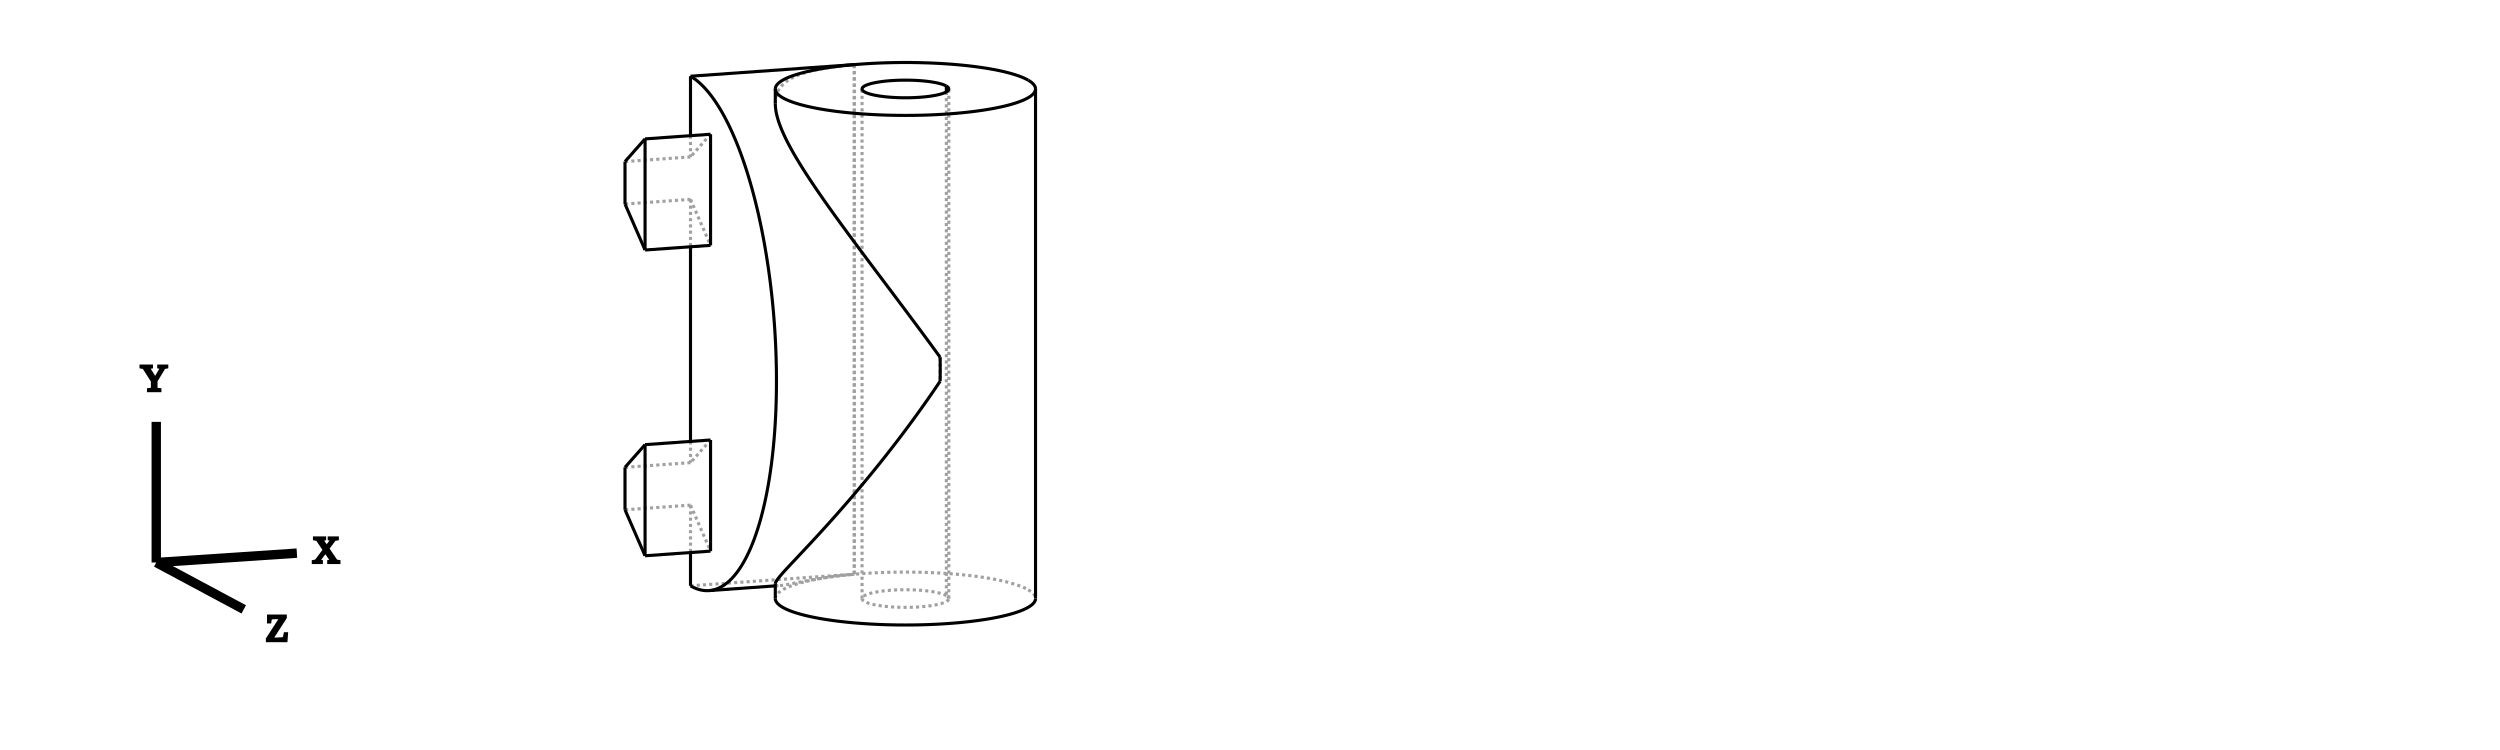
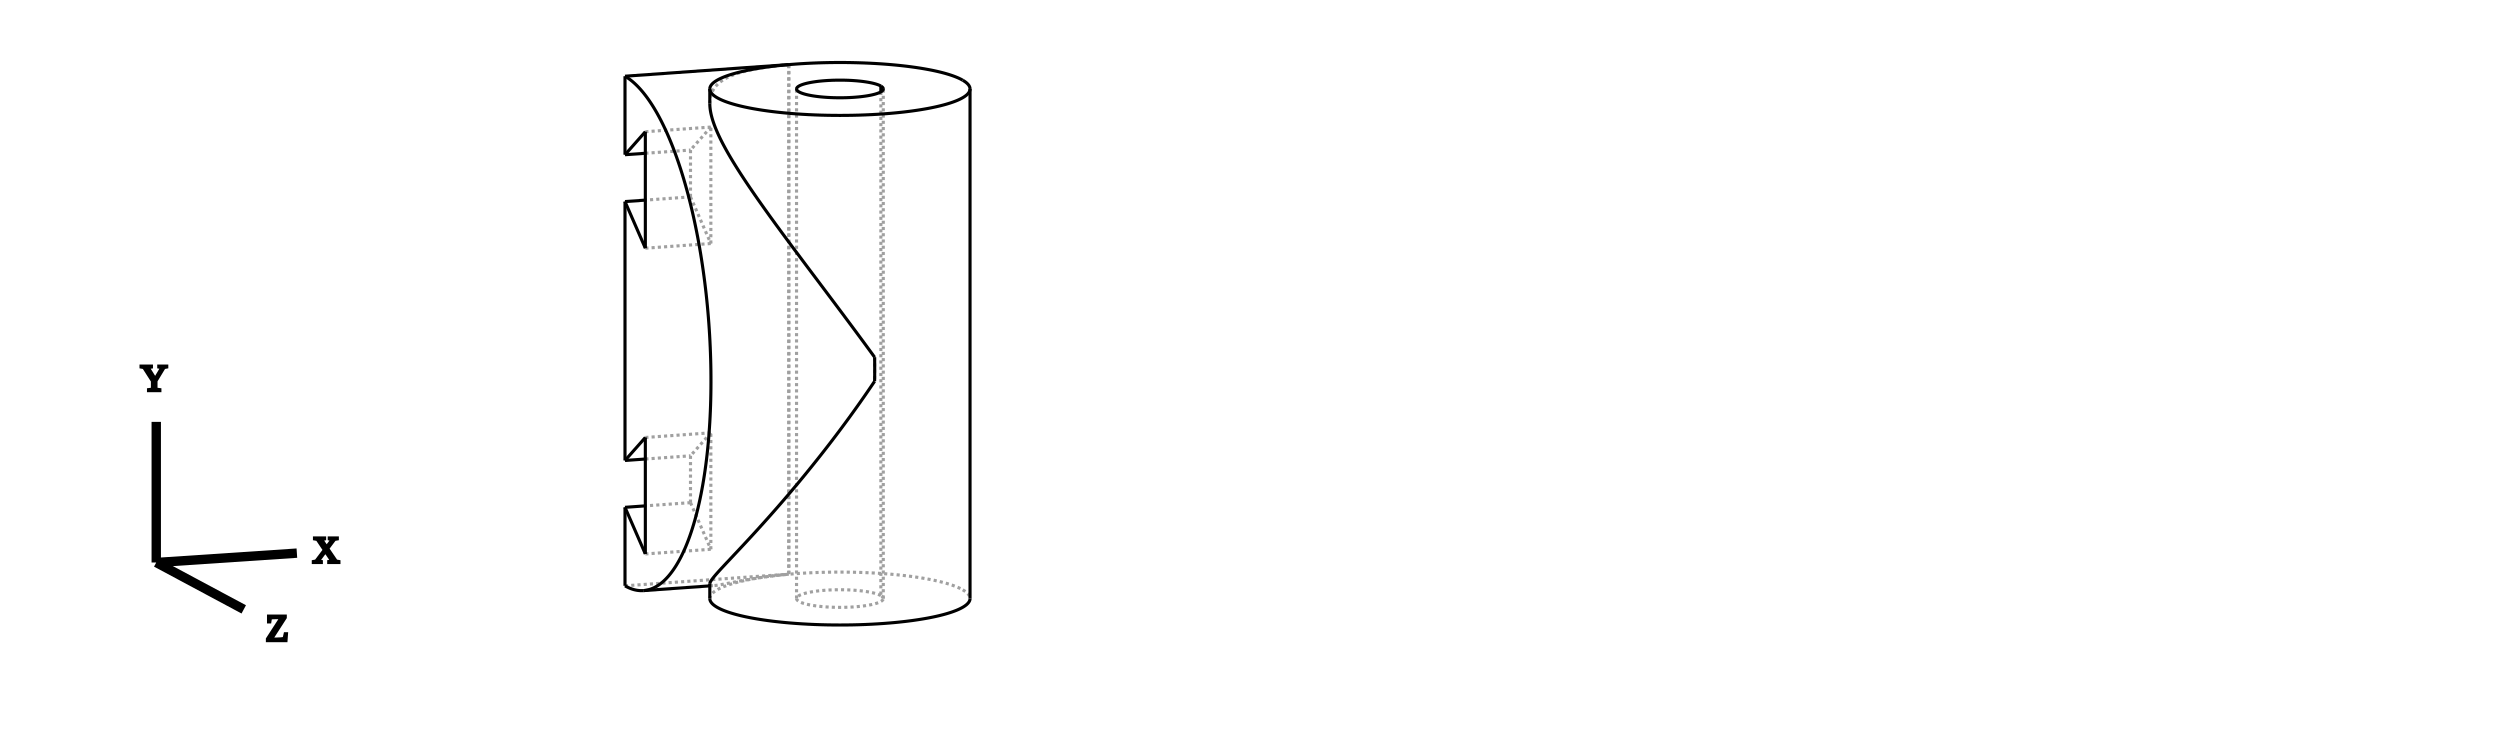
<svg xmlns="http://www.w3.org/2000/svg" width="800.0" height="240.0">
-   <g transform="scale(2.775799, -2.775799)   translate(99.42322,-36.74977)" stroke-width="0.36" fill="none">
+   <g transform="scale(2.775799, -2.775799)   translate(91.87236,-36.74977)" stroke-width="0.36" fill="none">
    <g stroke="rgb(160,160,160)" fill="none" stroke-dasharray="0.36,0.36">
      <path d="M-0.933,29.3 L-0.933,29.3 " />
      <path d="M-10.045,24.8 L-10.042,24.959 L-10.032,25.115 L-10.017,25.267 L-9.995,25.415 L-9.968,25.56 L-9.934,25.7 L-9.894,25.837 L-9.848,25.97 L-9.797,26.099 L-9.739,26.224 L-9.676,26.346 L-9.607,26.463 L-9.532,26.577 L-9.453,26.688 L-9.368,26.795 L-9.278,26.898 L-9.182,26.998 L-9.082,27.095 L-8.977,27.188 L-8.868,27.279 L-8.754,27.366 L-8.635,27.45 L-8.513,27.532 L-8.386,27.61 L-8.256,27.686 L-8.121,27.759 L-7.983,27.83 L-7.841,27.899 L-7.695,27.965 L-7.547,28.028 L-7.394,28.09 L-7.238,28.149 L-7.08,28.207 L-6.918,28.263 L-6.753,28.316 L-6.584,28.368 L-6.414,28.419 L-6.24,28.467 L-6.063,28.514 L-5.884,28.559 L-5.518,28.646 L-5.142,28.727 L-4.757,28.803 L-4.363,28.874 L-3.96,28.94 L-3.549,29.003 L-3.13,29.061 L-2.704,29.116 L-2.271,29.167 L-1.832,29.214 L-1.385,29.259 L-0.933,29.3 " />
      <path d="M-10.045,-30.556 L-10.043,-30.587 L-10.036,-30.615 L-10.025,-30.64 L-10.01,-30.662 L-9.991,-30.682 L-9.967,-30.7 L-9.939,-30.715 L-9.907,-30.728 L-9.87,-30.738 L-9.829,-30.746 L-9.785,-30.752 L-9.736,-30.756 L-9.683,-30.758 L-9.626,-30.758 L-9.501,-30.752 " />
      <path d="M-9.501,-30.752 L-9.369,-30.74 L-9.224,-30.722 L-9.067,-30.7 L-8.898,-30.672 L-8.526,-30.606 L-8.114,-30.527 L-7.179,-30.343 L-6.662,-30.243 L-6.116,-30.142 L-5.543,-30.041 L-4.945,-29.941 L-4.325,-29.845 L-3.683,-29.753 L-3.355,-29.709 L-3.022,-29.667 L-2.684,-29.626 L-2.342,-29.587 L-1.996,-29.549 L-1.645,-29.513 L-1.291,-29.479 L-0.933,-29.447 " />
      <path d="M-0.933,-29.447 L-0.944,-29.441 " />
      <path d="M-19.821,-30.784 L-0.944,-29.441 " />
      <path d="M-0.944,-29.441 L-0.944,29.306 " />
      <path d="M-0.933,29.3 L-0.933,-29.447 " />
      <path d="M19.113,-31.244 L19.214,-31.305 L19.309,-31.366 L19.398,-31.428 L19.48,-31.49 L19.555,-31.552 L19.624,-31.615 L19.687,-31.678 L19.743,-31.741 L19.793,-31.804 L19.836,-31.868 L19.872,-31.932 L19.902,-31.996 L19.925,-32.059 L19.942,-32.124 L19.952,-32.188 L19.955,-32.252 " />
      <path d="M-10.045,-32.252 L-10.041,-32.185 L-10.03,-32.118 L-10.012,-32.052 L-9.987,-31.985 L-9.955,-31.918 L-9.915,-31.852 L-9.869,-31.786 L-9.815,-31.72 L-9.754,-31.654 L-9.686,-31.589 L-9.611,-31.524 L-9.529,-31.459 L-9.44,-31.395 L-9.344,-31.331 L-9.242,-31.267 L-9.132,-31.204 L-9.016,-31.142 L-8.893,-31.08 L-8.763,-31.019 L-8.627,-30.958 L-8.484,-30.897 L-8.335,-30.838 L-8.18,-30.779 L-8.018,-30.721 L-7.85,-30.663 L-7.675,-30.607 L-7.495,-30.551 L-7.309,-30.496 L-7.116,-30.442 L-6.918,-30.388 L-6.715,-30.336 L-6.505,-30.284 L-6.291,-30.234 L-6.07,-30.184 L-5.845,-30.136 L-5.614,-30.088 L-5.138,-29.996 L-4.642,-29.908 L-4.128,-29.825 L-3.596,-29.746 L-3.048,-29.673 L-2.484,-29.604 L-1.906,-29.54 L-1.316,-29.481 L-0.712,-29.428 L-0.099,-29.381 L0.525,-29.338 L1.157,-29.302 L1.797,-29.271 L2.442,-29.245 L3.092,-29.226 L3.746,-29.212 L4.403,-29.204 L5.06,-29.202 L5.717,-29.206 L6.372,-29.216 L7.025,-29.231 L7.674,-29.253 L8.318,-29.28 L8.955,-29.313 L9.585,-29.351 L10.205,-29.395 L10.816,-29.445 L11.415,-29.5 L12.002,-29.56 L12.576,-29.625 L13.134,-29.695 L13.677,-29.771 L14.204,-29.851 L14.712,-29.936 L15.202,-30.025 L15.44,-30.071 L15.672,-30.118 L15.9,-30.166 L16.122,-30.216 L16.338,-30.266 L16.55,-30.317 L16.756,-30.369 L16.956,-30.422 L17.15,-30.476 L17.338,-30.531 L17.521,-30.586 L17.697,-30.643 L17.868,-30.7 L18.032,-30.758 L18.19,-30.816 L18.341,-30.876 L18.486,-30.936 L18.625,-30.996 L18.757,-31.058 L18.882,-31.119 L19.001,-31.182 L19.113,-31.244 " />
      <path d="M8.956,-4.433 L8.956,-7.203 " />
-       <path d="M-19.821,21.111 L-19.821,18.661 " />
-       <path d="M-19.821,-21.482 L-19.821,-26.947 " />
-       <path d="M-19.821,-21.482 L-27.372,-22.02 " />
-       <path d="M-19.821,-16.587 L-27.372,-17.124 " />
-       <path d="M-19.821,13.766 L-19.821,8.301 " />
-       <path d="M-19.821,-14.138 L-19.821,-16.587 " />
-       <path d="M-19.821,13.766 L-27.372,13.229 " />
-       <path d="M-19.821,18.661 L-27.372,18.124 " />
-       <path d="M-17.509,21.275 L-19.821,18.661 " />
-       <path d="M-19.821,13.766 L-17.509,8.465 " />
-       <path d="M-17.509,-13.973 L-19.821,-16.587 " />
-       <path d="M-19.821,-21.482 L-17.509,-26.783 " />
+       <path d="M-17.476,19.081 L-12.27,19.451 " />
+       <path d="M-12.27,14.051 L-12.27,19.451 " />
+       <path d="M-12.27,14.051 L-17.476,13.68 " />
+       <path d="M-17.476,-16.167 L-12.27,-15.797 " />
+       <path d="M-12.27,-21.197 L-12.27,-15.797 " />
+       <path d="M-12.27,-21.197 L-17.476,-21.568 " />
      <path d="M9.675,-31.916 L9.598,-31.874 L9.512,-31.833 L9.417,-31.793 L9.314,-31.754 L9.203,-31.716 L9.083,-31.678 L8.955,-31.642 L8.82,-31.607 L8.677,-31.573 L8.528,-31.541 L8.371,-31.509 L8.208,-31.48 L8.038,-31.452 L7.863,-31.425 L7.682,-31.4 L7.495,-31.376 L7.304,-31.354 L7.109,-31.334 L6.909,-31.316 L6.705,-31.3 L6.498,-31.285 L6.289,-31.272 L6.076,-31.261 L5.862,-31.252 L5.428,-31.24 L4.99,-31.235 L4.552,-31.239 L4.118,-31.25 L3.689,-31.268 L3.479,-31.281 L3.271,-31.295 L3.066,-31.311 L2.865,-31.328 L2.668,-31.348 L2.475,-31.369 L2.288,-31.392 L2.105,-31.417 L1.928,-31.443 L1.756,-31.471 L1.591,-31.5 L1.432,-31.531 L1.28,-31.563 L1.135,-31.596 L0.997,-31.631 L0.867,-31.667 L0.745,-31.704 L0.631,-31.742 L0.525,-31.781 L0.428,-31.82 L0.339,-31.861 L0.259,-31.903 L0.189,-31.945 L0.127,-31.988 L0.075,-32.031 L0.032,-32.075 L-0.002,-32.119 L-0.015,-32.141 L-0.026,-32.163 L-0.034,-32.185 L-0.04,-32.207 L-0.044,-32.23 L-0.045,-32.252 " />
      <path d="M-0.045,-32.252 L-0.043,-32.277 L-0.039,-32.302 L-0.031,-32.327 L-0.021,-32.352 L-0.007,-32.376 L0.009,-32.401 L0.029,-32.426 L0.051,-32.45 L0.077,-32.475 L0.105,-32.499 L0.171,-32.547 L0.248,-32.594 L0.336,-32.641 L0.435,-32.687 L0.546,-32.731 L0.667,-32.775 L0.798,-32.817 L0.939,-32.857 L1.09,-32.897 L1.251,-32.935 L1.42,-32.971 L1.597,-33.005 L1.783,-33.038 L1.977,-33.068 L2.177,-33.097 L2.385,-33.124 L2.598,-33.148 L2.817,-33.171 L3.042,-33.191 L3.271,-33.209 L3.504,-33.225 L3.74,-33.238 L3.98,-33.249 L4.222,-33.257 L4.465,-33.264 L4.71,-33.267 L4.955,-33.268 L5.201,-33.267 L5.445,-33.264 L5.689,-33.257 L5.931,-33.249 L6.17,-33.238 L6.407,-33.225 L6.64,-33.209 L6.869,-33.191 L7.093,-33.171 L7.312,-33.148 L7.526,-33.124 L7.733,-33.097 L7.934,-33.068 L8.127,-33.038 L8.313,-33.005 L8.491,-32.971 L8.66,-32.935 L8.82,-32.897 L8.971,-32.857 L9.113,-32.817 L9.244,-32.775 L9.365,-32.731 L9.475,-32.687 L9.575,-32.641 L9.663,-32.594 L9.74,-32.547 L9.805,-32.499 L9.834,-32.475 L9.859,-32.45 L9.882,-32.426 L9.901,-32.401 L9.918,-32.376 L9.931,-32.352 L9.942,-32.327 L9.949,-32.302 L9.954,-32.277 L9.955,-32.252 " />
      <path d="M9.955,-32.252 L9.954,-32.23 L9.951,-32.209 L9.945,-32.188 L9.938,-32.166 L9.915,-32.124 L9.885,-32.082 L9.845,-32.04 L9.797,-31.998 L9.74,-31.957 L9.675,-31.916 " />
+       <path d="M-9.925,22.102 L-12.27,19.451 " />
+       <path d="M-17.476,21.565 L-9.925,22.102 " />
+       <path d="M-9.925,8.675 L-9.925,22.102 " />
+       <path d="M-12.27,14.051 L-9.925,8.675 " />
+       <path d="M-17.476,8.137 L-9.925,8.675 " />
+       <path d="M-9.925,-13.146 L-12.27,-15.797 " />
+       <path d="M-17.476,-13.683 L-9.925,-13.146 " />
+       <path d="M-9.925,-26.573 L-9.925,-13.146 " />
+       <path d="M-12.27,-21.197 L-9.925,-26.573 " />
+       <path d="M-17.476,-27.111 L-9.925,-26.573 " />
      <path d="M9.675,26.159 L9.675,-31.916 " />
      <path d="M-10.045,-30.791 L-9.501,-30.752 " />
      <path d="M9.955,-32.252 L9.955,26.495 " />
      <path d="M-0.045,-32.252 L-0.045,26.495 " />
    </g>
    <g stroke="rgb(0,0,0)" fill="none">
      <path d="M-0.944,29.306 L-0.933,29.3 " />
      <path d="M8.956,-4.433 L8.331,-3.574 L7.698,-2.71 L7.057,-1.841 L6.409,-0.967 L5.094,0.797 L3.755,2.583 L1.026,6.215 L-0.356,8.064 L-1.049,8.997 L-1.743,9.937 L-2.435,10.882 L-3.123,11.831 L-3.807,12.785 L-4.146,13.264 L-4.484,13.744 L-4.819,14.225 L-5.151,14.707 L-5.48,15.19 L-5.806,15.674 L-6.128,16.159 L-6.445,16.644 L-6.756,17.129 L-7.061,17.615 L-7.36,18.1 L-7.65,18.584 L-7.931,19.066 L-8.067,19.307 L-8.201,19.547 L-8.332,19.787 L-8.46,20.025 L-8.585,20.263 L-8.706,20.5 L-8.824,20.736 L-8.937,20.971 L-9.047,21.205 L-9.152,21.437 L-9.252,21.668 L-9.348,21.896 L-9.439,22.123 L-9.524,22.347 L-9.603,22.569 L-9.677,22.788 L-9.745,23.005 L-9.806,23.219 L-9.861,23.43 L-9.909,23.637 L-9.95,23.841 L-9.984,24.041 L-10.01,24.237 L-10.029,24.429 L-10.041,24.616 L-10.045,24.8 " />
      <path d="M8.956,-4.433 L8.964,-5.13 L8.967,-5.824 L8.964,-6.515 L8.956,-7.203 " />
      <path d="M8.956,-7.203 L8.644,-7.665 L8.331,-8.126 L8.015,-8.585 L7.698,-9.043 L7.378,-9.5 L7.057,-9.955 L6.734,-10.408 L6.409,-10.86 L6.083,-11.311 L5.755,-11.76 L5.425,-12.207 L5.094,-12.653 L4.761,-13.098 L4.427,-13.54 L4.092,-13.981 L3.755,-14.42 L3.417,-14.857 L3.078,-15.292 L2.738,-15.725 L2.397,-16.156 L1.713,-17.011 L1.026,-17.858 L0.336,-18.696 L-0.356,-19.525 L-1.049,-20.344 L-1.743,-21.151 L-2.435,-21.946 L-3.123,-22.727 L-3.807,-23.492 L-4.484,-24.241 L-5.151,-24.971 L-5.806,-25.68 L-6.445,-26.365 L-7.061,-27.022 L-8.201,-28.234 L-8.706,-28.776 L-8.937,-29.028 L-9.152,-29.267 L-9.348,-29.49 L-9.524,-29.697 L-9.677,-29.888 L-9.745,-29.976 L-9.806,-30.06 L-9.861,-30.139 L-9.909,-30.213 L-9.95,-30.283 L-9.984,-30.347 L-10.01,-30.407 L-10.029,-30.462 L-10.041,-30.511 L-10.045,-30.556 " />
      <path d="M-19.821,27.963 L-19.708,27.895 L-19.595,27.824 L-19.481,27.748 L-19.368,27.669 L-19.255,27.586 L-19.142,27.5 L-19.029,27.409 L-18.916,27.315 L-18.804,27.217 L-18.691,27.115 L-18.579,27.01 L-18.466,26.9 L-18.354,26.788 L-18.242,26.671 L-18.131,26.551 L-18.019,26.427 L-17.908,26.299 L-17.797,26.168 L-17.686,26.034 L-17.576,25.895 L-17.466,25.753 L-17.356,25.608 L-17.246,25.459 L-17.137,25.306 L-17.028,25.151 L-16.92,24.991 L-16.812,24.828 L-16.704,24.662 L-16.597,24.492 L-16.49,24.319 L-16.384,24.143 L-16.278,23.963 L-16.172,23.78 L-16.067,23.594 L-15.858,23.211 L-15.652,22.816 L-15.448,22.408 L-15.246,21.987 L-15.046,21.555 L-14.849,21.11 L-14.654,20.654 L-14.462,20.186 L-14.273,19.706 L-14.087,19.216 L-13.904,18.715 L-13.724,18.204 L-13.547,17.682 L-13.373,17.15 L-13.203,16.609 L-13.036,16.058 L-12.873,15.498 L-12.713,14.929 L-12.557,14.352 L-12.405,13.766 L-12.257,13.173 L-12.112,12.572 L-11.972,11.963 L-11.836,11.348 L-11.704,10.726 L-11.576,10.097 L-11.452,9.463 L-11.333,8.823 L-11.219,8.178 L-11.108,7.527 L-11.003,6.872 L-10.902,6.213 L-10.805,5.549 L-10.714,4.882 L-10.627,4.212 L-10.545,3.539 L-10.467,2.863 L-10.395,2.185 L-10.327,1.505 L-10.265,0.823 L-10.207,0.141 L-10.155,-0.543 L-10.107,-1.227 L-10.065,-1.911 L-10.028,-2.594 L-9.996,-3.277 L-9.969,-3.959 L-9.947,-4.64 L-9.93,-5.319 L-9.918,-5.996 L-9.912,-6.671 L-9.911,-7.343 L-9.915,-8.012 L-9.924,-8.677 L-9.938,-9.339 L-9.957,-9.996 L-9.982,-10.649 L-10.012,-11.297 L-10.047,-11.94 L-10.087,-12.578 L-10.132,-13.21 L-10.182,-13.835 L-10.237,-14.454 L-10.297,-15.066 L-10.362,-15.671 L-10.432,-16.269 L-10.507,-16.859 L-10.587,-17.441 L-10.672,-18.014 L-10.761,-18.579 L-10.855,-19.134 L-10.954,-19.681 L-11.057,-20.218 L-11.166,-20.745 L-11.278,-21.262 L-11.395,-21.769 L-11.517,-22.265 L-11.642,-22.75 L-11.772,-23.224 L-11.907,-23.687 L-12.045,-24.138 L-12.187,-24.577 L-12.334,-25.004 L-12.484,-25.419 L-12.561,-25.621 L-12.638,-25.821 L-12.717,-26.017 L-12.796,-26.21 L-12.876,-26.4 L-12.958,-26.587 L-13.04,-26.77 L-13.123,-26.95 L-13.207,-27.127 L-13.291,-27.3 L-13.377,-27.47 L-13.464,-27.637 L-13.551,-27.8 L-13.639,-27.96 L-13.728,-28.116 L-13.818,-28.268 L-13.908,-28.418 L-13.999,-28.563 L-14.091,-28.705 L-14.184,-28.844 L-14.278,-28.979 L-14.372,-29.11 L-14.467,-29.238 L-14.562,-29.362 L-14.659,-29.483 L-14.756,-29.6 L-14.853,-29.713 L-14.952,-29.822 L-15.051,-29.928 L-15.15,-30.03 L-15.25,-30.128 L-15.351,-30.223 L-15.452,-30.314 L-15.554,-30.401 L-15.657,-30.484 L-15.76,-30.563 L-15.863,-30.639 L-15.967,-30.711 L-16.072,-30.779 L-16.177,-30.843 L-16.283,-30.903 L-16.389,-30.96 L-16.495,-31.012 L-16.602,-31.061 L-16.709,-31.106 L-16.817,-31.147 L-16.925,-31.184 L-17.034,-31.217 L-17.142,-31.247 L-17.252,-31.272 L-17.361,-31.294 L-17.471,-31.311 L-17.581,-31.325 L-17.692,-31.335 " />
      <path d="M-17.692,-31.335 L-17.823,-31.341 L-17.954,-31.342 L-18.086,-31.338 L-18.218,-31.328 L-18.351,-31.313 L-18.484,-31.292 L-18.617,-31.266 L-18.75,-31.234 L-18.883,-31.197 L-19.017,-31.154 L-19.151,-31.106 L-19.285,-31.052 L-19.419,-30.993 L-19.553,-30.929 L-19.687,-30.859 L-19.821,-30.784 " />
      <path d="M-19.821,27.963 L-0.944,29.306 " />
      <path d="M19.113,27.502 L19.214,27.442 L19.309,27.38 L19.398,27.319 L19.48,27.257 L19.555,27.195 L19.624,27.132 L19.687,27.069 L19.743,27.006 L19.793,26.943 L19.836,26.879 L19.872,26.815 L19.902,26.751 L19.925,26.687 L19.942,26.623 L19.952,26.559 L19.955,26.495 " />
      <path d="M19.955,26.495 L19.954,26.458 L19.951,26.42 L19.945,26.383 L19.937,26.345 L19.927,26.308 L19.915,26.271 L19.9,26.233 L19.883,26.196 L19.842,26.122 L19.793,26.047 L19.734,25.974 L19.667,25.9 L19.591,25.827 L19.506,25.754 L19.412,25.682 L19.309,25.61 L19.198,25.538 L19.078,25.468 L18.95,25.397 L18.813,25.328 L18.668,25.259 L18.515,25.191 L18.354,25.124 L18.184,25.057 L18.007,24.992 L17.821,24.927 L17.628,24.863 L17.427,24.801 L17.219,24.739 L17.003,24.678 L16.78,24.619 L16.55,24.56 L16.313,24.503 L16.07,24.447 L15.819,24.392 L15.562,24.339 L15.298,24.286 L15.029,24.235 L14.753,24.186 L14.471,24.138 L14.184,24.091 L13.891,24.045 L13.592,24.002 L13.289,23.959 L12.98,23.918 L12.667,23.879 L12.349,23.841 L12.026,23.805 L11.699,23.771 L11.369,23.738 L11.034,23.707 L10.696,23.677 L10.009,23.624 L9.31,23.577 L8.6,23.537 L7.882,23.504 L7.156,23.478 L6.426,23.46 L5.691,23.449 L4.955,23.445 L4.219,23.449 L3.485,23.46 L2.754,23.478 L2.029,23.504 L1.311,23.537 L0.601,23.577 L-0.098,23.624 L-0.785,23.677 L-1.123,23.707 L-1.458,23.738 L-1.789,23.771 L-2.116,23.805 L-2.438,23.841 L-2.756,23.879 L-3.07,23.918 L-3.378,23.959 L-3.682,24.002 L-3.98,24.045 L-4.273,24.091 L-4.561,24.138 L-4.842,24.186 L-5.118,24.235 L-5.388,24.286 L-5.651,24.339 L-5.908,24.392 L-6.159,24.447 L-6.403,24.503 L-6.64,24.56 L-6.87,24.619 L-7.093,24.678 L-7.309,24.739 L-7.517,24.801 L-7.718,24.863 L-7.911,24.927 L-8.096,24.992 L-8.274,25.057 L-8.443,25.124 L-8.605,25.191 L-8.758,25.259 L-8.903,25.328 L-9.04,25.397 L-9.168,25.468 L-9.288,25.538 L-9.399,25.61 L-9.501,25.682 L-9.595,25.754 L-9.68,25.827 L-9.757,25.9 L-9.824,25.974 L-9.882,26.047 L-9.932,26.122 L-9.973,26.196 L-9.989,26.233 L-10.004,26.271 L-10.017,26.308 L-10.027,26.345 L-10.035,26.383 L-10.04,26.42 L-10.044,26.458 L-10.045,26.495 " />
      <path d="M-10.045,26.495 L-10.041,26.562 L-10.03,26.629 L-10.012,26.695 L-9.987,26.762 L-9.955,26.828 L-9.915,26.895 L-9.869,26.961 L-9.815,27.027 L-9.754,27.093 L-9.686,27.158 L-9.611,27.223 L-9.529,27.288 L-9.44,27.352 L-9.344,27.416 L-9.242,27.479 L-9.132,27.542 L-9.016,27.605 L-8.893,27.667 L-8.763,27.728 L-8.627,27.789 L-8.484,27.849 L-8.335,27.909 L-8.18,27.968 L-8.018,28.026 L-7.85,28.083 L-7.675,28.14 L-7.495,28.196 L-7.309,28.251 L-7.116,28.305 L-6.918,28.359 L-6.715,28.411 L-6.505,28.462 L-6.291,28.513 L-6.07,28.563 L-5.845,28.611 L-5.614,28.659 L-5.138,28.751 L-4.642,28.839 L-4.128,28.922 L-3.596,29.001 L-3.048,29.074 L-2.484,29.143 L-1.906,29.207 L-1.316,29.265 L-0.712,29.319 L-0.099,29.366 L0.525,29.409 L1.157,29.445 L1.797,29.476 L2.442,29.502 L3.092,29.521 L3.746,29.535 L4.403,29.543 L5.06,29.545 L5.717,29.541 L6.372,29.531 L7.025,29.515 L7.674,29.494 L8.318,29.467 L8.955,29.434 L9.585,29.396 L10.205,29.352 L10.816,29.302 L11.415,29.247 L12.002,29.187 L12.576,29.122 L13.134,29.051 L13.677,28.976 L14.204,28.896 L14.712,28.811 L15.202,28.722 L15.44,28.676 L15.672,28.629 L15.9,28.58 L16.122,28.531 L16.338,28.481 L16.55,28.43 L16.756,28.378 L16.956,28.325 L17.15,28.271 L17.338,28.216 L17.521,28.16 L17.697,28.104 L17.868,28.047 L18.032,27.989 L18.19,27.93 L18.341,27.871 L18.486,27.811 L18.625,27.751 L18.757,27.689 L18.882,27.628 L19.001,27.565 L19.113,27.502 " />
      <path d="M19.955,-32.252 L19.954,-32.289 L19.951,-32.327 L19.945,-32.364 L19.937,-32.402 L19.927,-32.439 L19.915,-32.476 L19.9,-32.514 L19.883,-32.551 L19.842,-32.625 L19.793,-32.699 L19.734,-32.773 L19.667,-32.847 L19.591,-32.92 L19.506,-32.993 L19.412,-33.065 L19.309,-33.137 L19.198,-33.209 L19.078,-33.279 L18.95,-33.349 L18.813,-33.419 L18.668,-33.488 L18.515,-33.556 L18.354,-33.623 L18.184,-33.689 L18.007,-33.755 L17.821,-33.82 L17.628,-33.883 L17.427,-33.946 L17.219,-34.008 L17.003,-34.069 L16.78,-34.128 L16.55,-34.187 L16.313,-34.244 L16.07,-34.3 L15.819,-34.355 L15.562,-34.408 L15.298,-34.461 L15.029,-34.512 L14.753,-34.561 L14.471,-34.609 L14.184,-34.656 L13.891,-34.701 L13.592,-34.745 L13.289,-34.788 L12.98,-34.828 L12.667,-34.868 L12.349,-34.905 L12.026,-34.941 L11.699,-34.976 L11.369,-35.009 L11.034,-35.04 L10.696,-35.069 L10.009,-35.123 L9.31,-35.17 L8.6,-35.21 L7.882,-35.243 L7.156,-35.269 L6.426,-35.287 L5.691,-35.298 L4.955,-35.302 L4.219,-35.298 L3.485,-35.287 L2.754,-35.269 L2.029,-35.243 L1.311,-35.21 L0.601,-35.17 L-0.098,-35.123 L-0.785,-35.069 L-1.123,-35.04 L-1.458,-35.009 L-1.789,-34.976 L-2.116,-34.941 L-2.438,-34.905 L-2.756,-34.868 L-3.07,-34.828 L-3.378,-34.788 L-3.682,-34.745 L-3.98,-34.701 L-4.273,-34.656 L-4.561,-34.609 L-4.842,-34.561 L-5.118,-34.512 L-5.388,-34.461 L-5.651,-34.408 L-5.908,-34.355 L-6.159,-34.3 L-6.403,-34.244 L-6.64,-34.187 L-6.87,-34.128 L-7.093,-34.069 L-7.309,-34.008 L-7.517,-33.946 L-7.718,-33.883 L-7.911,-33.82 L-8.096,-33.755 L-8.274,-33.689 L-8.443,-33.623 L-8.605,-33.556 L-8.758,-33.488 L-8.903,-33.419 L-9.04,-33.349 L-9.168,-33.279 L-9.288,-33.209 L-9.399,-33.137 L-9.501,-33.065 L-9.595,-32.993 L-9.68,-32.92 L-9.757,-32.847 L-9.824,-32.773 L-9.882,-32.699 L-9.932,-32.625 L-9.973,-32.551 L-9.989,-32.514 L-10.004,-32.476 L-10.017,-32.439 L-10.027,-32.402 L-10.035,-32.364 L-10.04,-32.327 L-10.044,-32.289 L-10.045,-32.252 " />
-       <path d="M-19.821,27.963 L-19.821,21.111 " />
-       <path d="M-19.821,-26.947 L-19.821,-30.784 " />
-       <path d="M-27.372,-17.124 L-27.372,-22.02 " />
-       <path d="M-19.821,8.301 L-19.821,-14.138 " />
-       <path d="M-27.372,18.124 L-27.372,13.229 " />
-       <path d="M-17.509,8.465 L-17.509,21.275 " />
-       <path d="M-17.509,-26.783 L-17.509,-13.973 " />
+       <path d="M-19.821,27.963 L-19.821,18.914 " />
+       <path d="M-19.821,18.914 L-17.476,19.081 " />
+       <path d="M-17.476,13.68 L-19.821,13.513 " />
+       <path d="M-19.821,13.513 L-19.821,-16.334 " />
+       <path d="M-19.821,-16.334 L-17.476,-16.167 " />
+       <path d="M-17.476,-21.568 L-19.821,-21.735 " />
+       <path d="M-19.821,-21.735 L-19.821,-30.784 " />
+       <path d="M-17.476,21.565 L-19.821,18.914 " />
+       <path d="M-17.476,8.137 L-17.476,21.565 " />
+       <path d="M-19.821,13.513 L-17.476,8.137 " />
+       <path d="M-17.476,-13.683 L-19.821,-16.334 " />
+       <path d="M-17.476,-27.111 L-17.476,-13.683 " />
+       <path d="M-19.821,-21.735 L-17.476,-27.111 " />
      <path d="M9.675,26.831 L9.74,26.79 L9.797,26.749 L9.845,26.707 L9.885,26.665 L9.915,26.623 L9.938,26.58 L9.945,26.559 L9.951,26.538 L9.954,26.516 L9.955,26.495 " />
      <path d="M9.955,26.495 L9.954,26.47 L9.949,26.445 L9.942,26.42 L9.931,26.395 L9.918,26.371 L9.901,26.346 L9.882,26.321 L9.859,26.297 L9.834,26.272 L9.805,26.248 L9.74,26.2 L9.663,26.152 L9.575,26.106 L9.475,26.06 L9.365,26.016 L9.244,25.972 L9.113,25.93 L8.971,25.889 L8.82,25.85 L8.66,25.812 L8.491,25.776 L8.313,25.742 L8.127,25.709 L7.934,25.678 L7.733,25.65 L7.526,25.623 L7.312,25.598 L7.093,25.576 L6.869,25.556 L6.64,25.538 L6.407,25.522 L6.17,25.509 L5.931,25.498 L5.689,25.489 L5.445,25.483 L5.201,25.48 L4.955,25.478 L4.71,25.48 L4.465,25.483 L4.222,25.489 L3.98,25.498 L3.74,25.509 L3.504,25.522 L3.271,25.538 L3.042,25.556 L2.817,25.576 L2.598,25.598 L2.385,25.623 L2.177,25.65 L1.977,25.678 L1.783,25.709 L1.597,25.742 L1.42,25.776 L1.251,25.812 L1.09,25.85 L0.939,25.889 L0.798,25.93 L0.667,25.972 L0.546,26.016 L0.435,26.06 L0.336,26.106 L0.248,26.152 L0.171,26.2 L0.105,26.248 L0.077,26.272 L0.051,26.297 L0.029,26.321 L0.009,26.346 L-0.007,26.371 L-0.021,26.395 L-0.031,26.42 L-0.039,26.445 L-0.043,26.47 L-0.045,26.495 " />
      <path d="M-0.045,26.495 L-0.044,26.517 L-0.04,26.539 L-0.034,26.562 L-0.026,26.584 L-0.015,26.606 L-0.002,26.628 L0.032,26.672 L0.075,26.716 L0.127,26.759 L0.189,26.802 L0.259,26.844 L0.339,26.886 L0.428,26.926 L0.525,26.966 L0.631,27.005 L0.745,27.043 L0.867,27.08 L0.997,27.116 L1.135,27.151 L1.28,27.184 L1.432,27.216 L1.591,27.247 L1.756,27.276 L1.928,27.304 L2.105,27.33 L2.288,27.355 L2.475,27.378 L2.668,27.399 L2.865,27.418 L3.066,27.436 L3.271,27.452 L3.479,27.466 L3.689,27.478 L4.118,27.497 L4.552,27.508 L4.99,27.511 L5.428,27.507 L5.862,27.495 L6.076,27.486 L6.289,27.475 L6.498,27.462 L6.705,27.447 L6.909,27.431 L7.109,27.412 L7.304,27.392 L7.495,27.371 L7.682,27.347 L7.863,27.322 L8.038,27.295 L8.208,27.267 L8.371,27.237 L8.528,27.206 L8.677,27.174 L8.82,27.14 L8.955,27.105 L9.083,27.069 L9.203,27.031 L9.314,26.993 L9.417,26.954 L9.512,26.913 L9.598,26.872 L9.675,26.831 " />
-       <path d="M-17.509,-26.783 L-25.059,-27.32 " />
-       <path d="M-27.372,-22.02 L-25.059,-27.32 " />
-       <path d="M-25.059,-27.32 L-25.059,-14.51 " />
-       <path d="M-25.059,-14.51 L-27.372,-17.124 " />
-       <path d="M-17.509,-13.973 L-25.059,-14.51 " />
-       <path d="M-17.509,8.465 L-25.059,7.928 " />
-       <path d="M-27.372,13.229 L-25.059,7.928 " />
-       <path d="M-25.059,7.928 L-25.059,20.738 " />
-       <path d="M-25.059,20.738 L-27.372,18.124 " />
-       <path d="M-17.509,21.275 L-25.059,20.738 " />
      <path d="M9.675,26.831 L9.675,26.159 " />
      <path d="M-17.692,-31.335 L-10.045,-30.791 " />
      <path d="M-10.045,26.495 L-10.045,24.8 " />
      <path d="M-10.045,-30.556 L-10.045,-32.252 " />
      <path d="M19.955,26.495 L19.955,-32.252 " />
    </g>
  </g>
  <g transform="translate(20,210.0)" stroke="rgb(0,0,255)">
    <line x1="30" y1="-30" x2="75" y2="-33" stroke-width="3" stroke="#000000" />
    <text x="80" y="-30" style="stroke:#000000">X </text>
    <line x1="30" y1="-30" x2="30" y2="-75" stroke-width="3" stroke="#000000" />
    <text x="25" y="-85" style="stroke:#000000">Y </text>
    <line x1="30" y1="-30" x2="58" y2="-15" stroke-width="3" stroke="#000000" />
    <text x="65" y="-5" style="stroke:#000000">Z </text>
  </g>
</svg>
